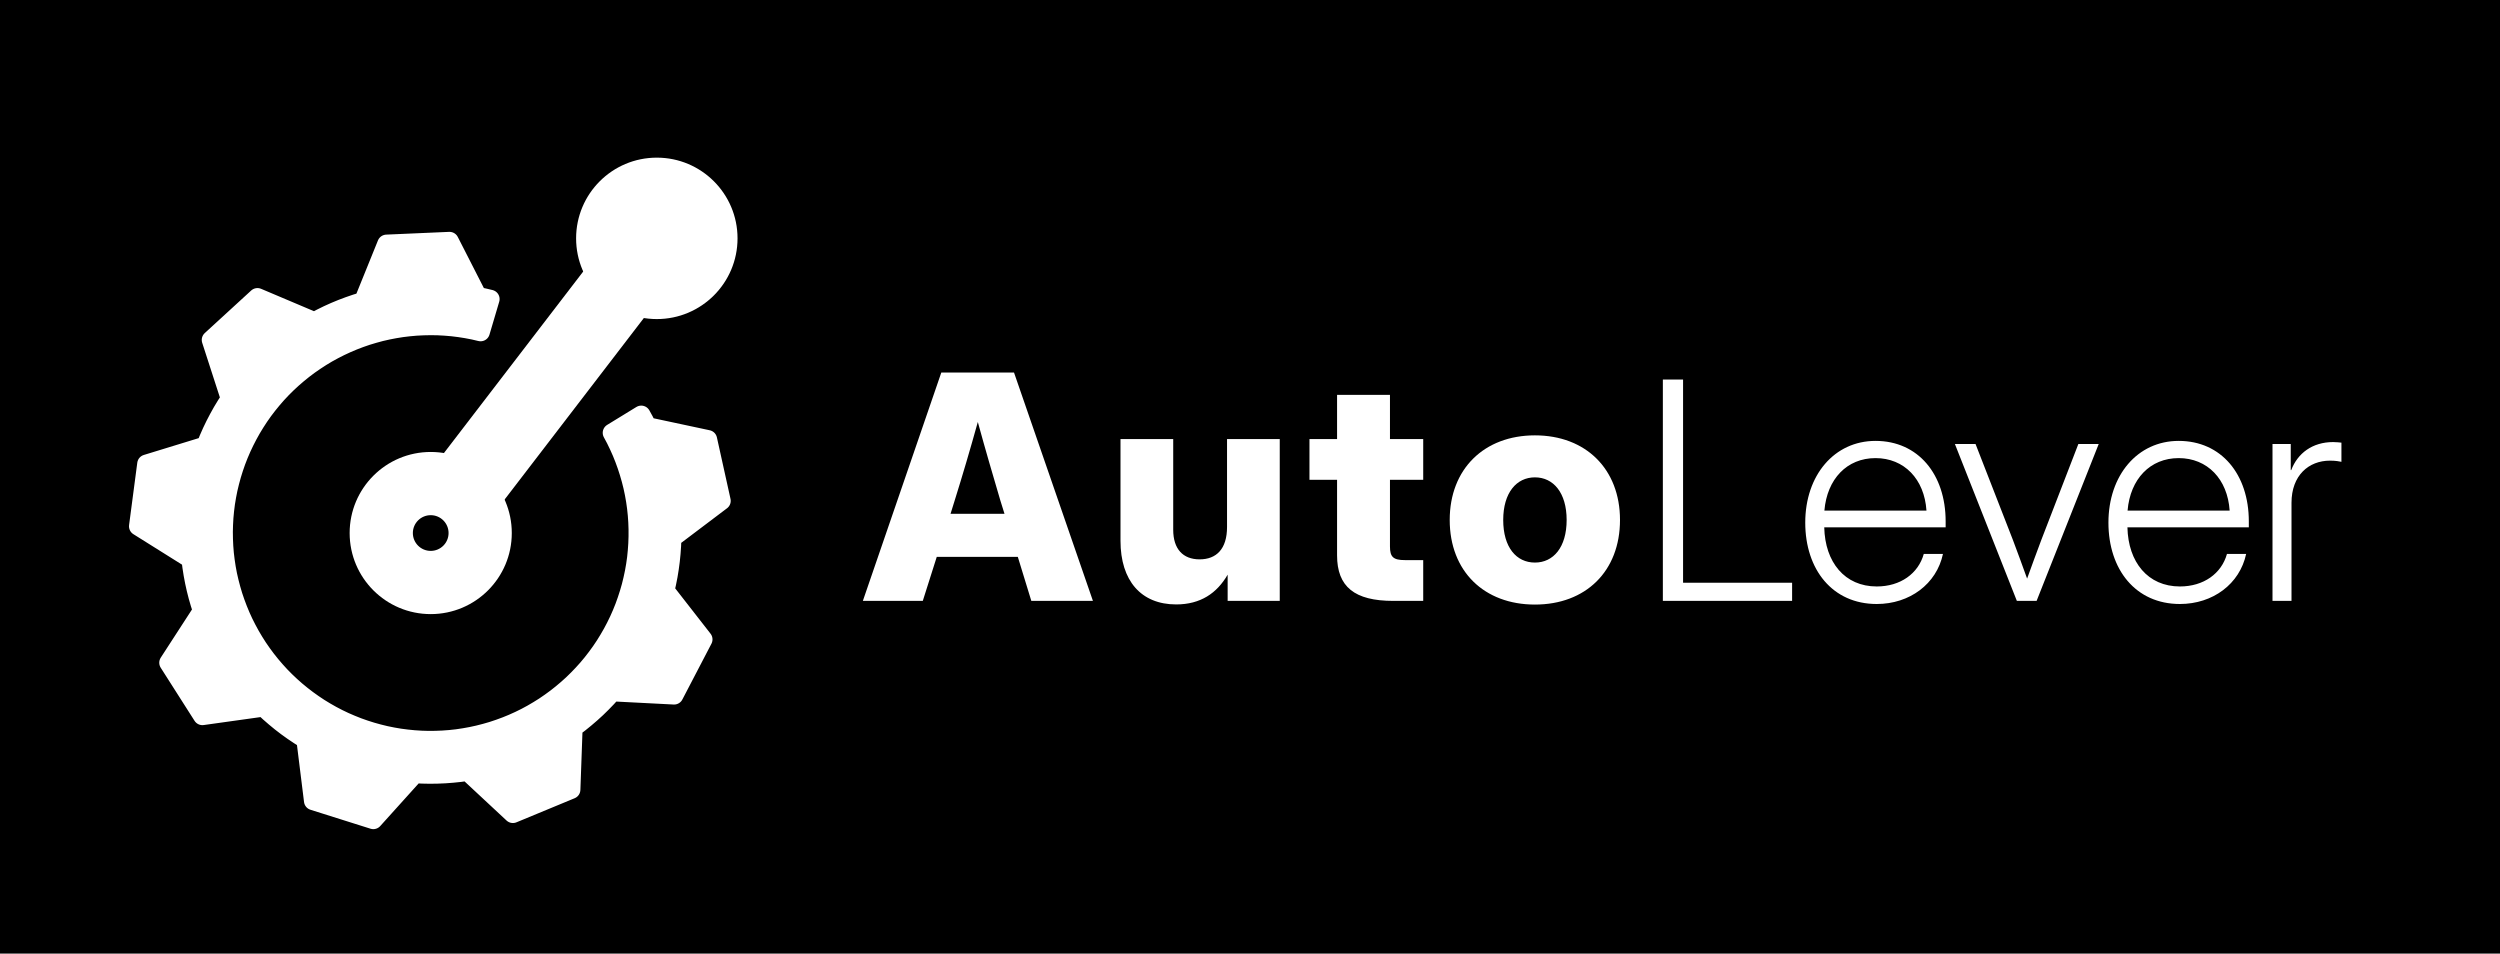
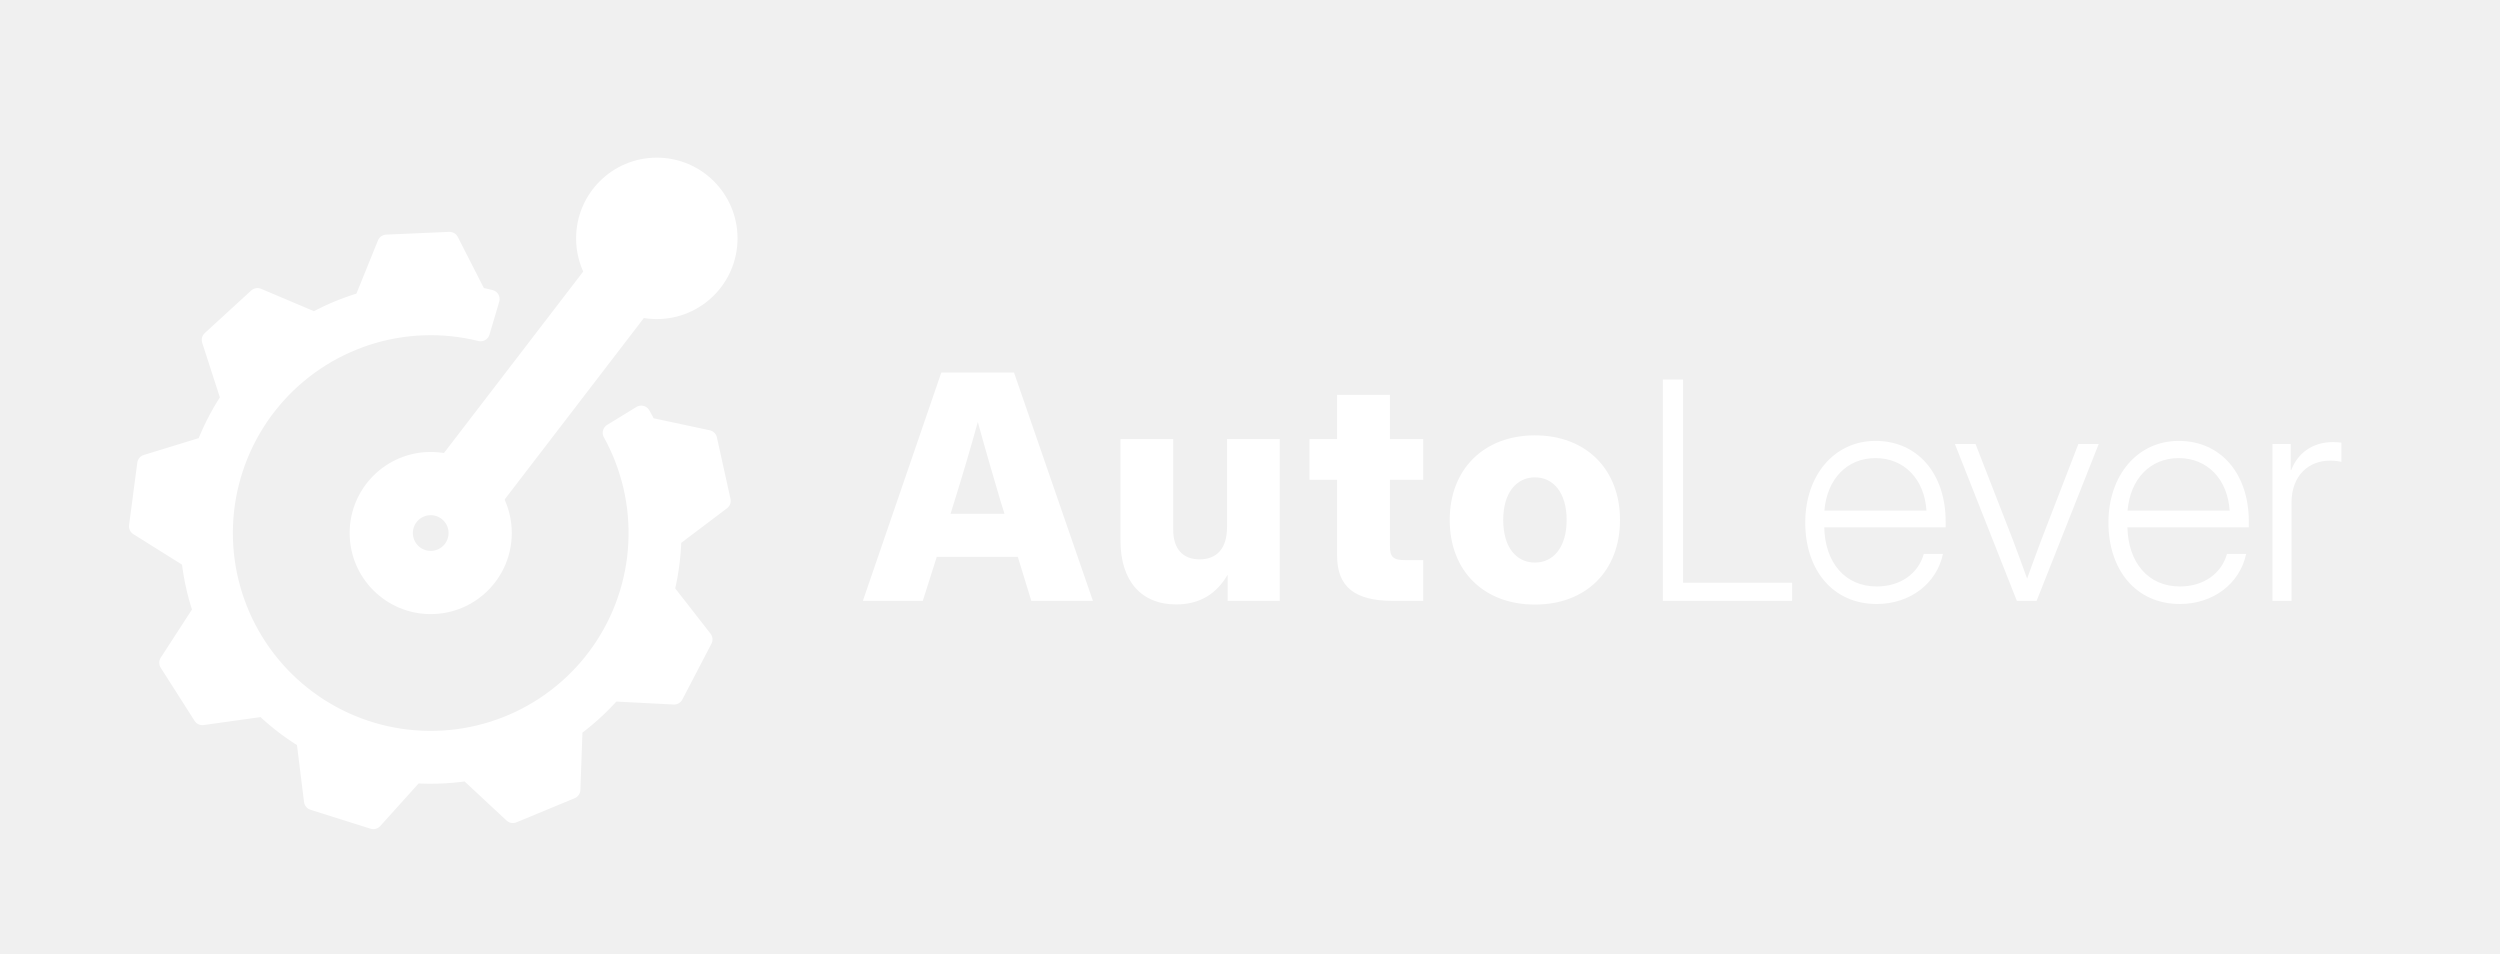
<svg xmlns="http://www.w3.org/2000/svg" viewBox="0 0 700 267" width="700" height="267" role="img" aria-labelledby="t">
-   <rect width="700" height="267" fill="#000" />
  <g transform="translate(-801.40 -489.75)" fill="#fff">
    <g transform="translate(772.98 13.03)">
      <path d="M199.78 597.91L200.73 599.69L201.61 601.51L202.43 603.35L203.18 605.22L203.87 607.12L204.49 609.04L205.05 610.98L205.54 612.93L205.96 614.91L206.31 616.89L206.59 618.89L206.80 620.90L206.94 622.91L207.01 624.92L207.01 626.94L206.94 628.96L206.80 630.97L206.60 632.98L206.32 634.97L205.97 636.96L205.55 638.93L205.07 640.89L204.51 642.83L203.89 644.75L203.21 646.65L202.46 648.52L201.64 650.37L200.76 652.18L199.82 653.96L198.81 655.71L197.75 657.43L196.63 659.10L195.44 660.74L194.21 662.33L192.92 663.88L191.57 665.38L190.17 666.84L188.73 668.25L187.23 669.60L185.69 670.90L184.11 672.15L182.48 673.34L180.82 674.48L179.11 675.55L177.37 676.57L175.59 677.53L173.78 678.42L171.94 679.25L170.08 680.01L168.18 680.71L166.27 681.35L164.33 681.91L162.38 682.41L160.41 682.84L158.42 683.20L156.43 683.50L154.42 683.72L152.41 683.87L150.40 683.95L148.38 683.97L146.36 683.91L144.35 683.78L142.34 683.58L140.34 683.32L138.35 682.98L136.38 682.58L134.42 682.10L132.47 681.56L130.55 680.95L128.65 680.28L126.77 679.53L124.92 678.73L123.10 677.86L121.32 676.93L119.56 675.93L117.84 674.88L116.16 673.76L114.52 672.59L112.92 671.36L111.36 670.08L109.85 668.74L108.39 667.36L106.97 665.92L105.61 664.43L104.30 662.90L103.04 661.32L101.84 659.70L100.69 658.04L99.61 656.34L98.58 654.60L97.62 652.83L96.71 651.03L95.87 649.19L95.10 647.33L94.39 645.44L93.74 643.53L93.17 641.60L92.66 639.65L92.21 637.68L91.84 635.70L91.54 633.70L91.30 631.70L91.14 629.69L91.05 627.68L91.02 625.66L91.07 623.64L91.18 621.63L91.37 619.62L91.62 617.62L91.95 615.63L92.34 613.65L92.81 611.69L93.34 609.74L93.94 607.81L94.60 605.91L95.33 604.03L96.13 602.17L96.99 600.35L97.91 598.56L98.89 596.80L99.94 595.07L101.04 593.38L102.20 591.73L103.42 590.13L104.70 588.56L106.02 587.04L107.40 585.57L108.83 584.15L110.31 582.78L111.84 581.46L113.41 580.19L115.02 578.98L116.68 577.83L118.37 576.73L120.10 575.69L121.87 574.72L123.66 573.81L125.49 572.96L127.35 572.17L129.23 571.45L131.14 570.79L133.07 570.21L135.02 569.68L136.99 569.23L138.97 568.85L140.96 568.53L142.96 568.29L144.97 568.11L146.99 568.01L149.00 567.97L151.02 568.00L153.03 568.11L155.04 568.28L157.05 568.53L159.04 568.84L161.02 569.22L162.98 569.68L165.71 560.46L163.94 560.04L162.15 559.66L154.28 544.24L136.66 545.01L130.16 561.06L128.13 561.68L126.12 562.37L124.13 563.12L122.17 563.93L120.24 564.80L118.33 565.74L116.46 566.73L100.51 559.98L87.51 571.90L92.84 588.37L91.69 590.15L90.59 591.97L89.56 593.82L88.58 595.70L87.66 597.61L86.80 599.55L86.00 601.52L69.44 606.60L67.14 624.08L81.82 633.28L82.08 635.38L82.41 637.48L82.80 639.56L83.26 641.64L83.78 643.69L84.37 645.73L85.03 647.75L75.61 662.28L85.09 677.16L102.23 674.76L103.79 676.21L105.39 677.60L107.03 678.95L108.71 680.24L110.44 681.48L112.20 682.66L114.00 683.79L116.13 700.97L132.95 706.28L144.54 693.42L146.66 693.53L148.79 693.57L150.91 693.54L153.03 693.45L155.14 693.29L157.26 693.07L159.36 692.77L172.03 704.57L188.33 697.82L188.95 680.52L190.64 679.24L192.29 677.90L193.90 676.52L195.47 675.09L196.99 673.60L198.46 672.08L199.88 670.50L217.17 671.39L225.32 655.75L214.67 642.09L215.14 640.02L215.55 637.94L215.89 635.84L216.17 633.74L216.38 631.63L216.53 629.51L216.61 627.39L230.42 616.96L226.61 599.74L209.67 596.12L208.85 594.49L207.97 592.89Z" stroke="#fff" stroke-width="5.2" stroke-linejoin="round" />
      <path d="M159.98 611.69L212.33 543.46" fill="none" stroke="#fff" stroke-width="21.4" stroke-linecap="round" />
      <path fill-rule="evenodd" d="M126.32 625.97a22.7 22.7 0 1 0 45.4 0a22.7 22.7 0 1 0 -45.4 0M144.02 625.97a5 5 0 1 0 10 0a5 5 0 1 0 -10 0" />
      <circle cx="212.33" cy="543.46" r="22.6" />
    </g>
    <path d="M1043 658H1059.78L1063.69 645.68H1086.39L1090.17 658H1107.42L1085.32 594.05H1064.97ZM1067.55 633.62 1068.71 629.89C1070.94 622.76 1073 615.77 1075.19 607.91C1077.34 615.77 1079.4 622.76 1081.5 629.89L1082.66 633.62Z M1130.72 658.99C1137.54 658.99 1142.14 655.85 1145.14 650.66V658H1159.73V612.68H1144.97V637.31C1144.97 643.49 1141.97 646.37 1137.29 646.37C1132.61 646.37 1129.9 643.45 1129.9 638.09V612.68H1115.14V641.18C1115.14 652.33 1120.89 658.99 1130.72 658.99Z M1199.9 612.68H1190.59V600.32H1175.78V612.68H1168.05V624.09H1175.78V645.25C1175.78 654.05 1180.67 658 1191.53 658H1199.9V646.58H1194.79C1191.49 646.58 1190.59 645.68 1190.59 642.76V624.09H1199.9Z M1231.18 659.03C1245.39 659.03 1255 649.72 1255 635.34C1255 621.05 1245.39 611.65 1231.18 611.65C1216.97 611.65 1207.32 621.05 1207.32 635.34C1207.32 649.72 1216.97 659.03 1231.18 659.03ZM1231.18 647.27C1225.99 647.27 1222.3 643.02 1222.3 635.34C1222.3 627.7 1226.03 623.41 1231.18 623.41C1236.33 623.41 1240.06 627.7 1240.06 635.34C1240.06 643.02 1236.33 647.27 1231.18 647.27Z" />
    <path d="M1267 658H1303.19V652.92H1272.66V596.01H1267Z M1326.88 658.87C1336.11 658.87 1343.64 653.26 1345.43 644.85H1340.06C1338.52 650.35 1333.53 653.96 1326.88 653.96C1317.93 653.96 1312.4 647.18 1312.19 637.41H1346.18V635.74C1346.18 622.56 1338.48 613.2 1326.54 613.2C1315.02 613.2 1306.87 622.81 1306.87 636.08C1306.87 649.26 1314.52 658.87 1326.88 658.87ZM1312.23 632.71C1312.98 623.85 1318.56 618.02 1326.54 618.02C1334.57 618.02 1340.23 623.89 1340.81 632.71Z M1366.12 658H1371.65L1389.04 614.07H1383.34L1372.98 640.9C1371.61 644.52 1370.28 648.18 1368.99 651.76C1367.7 648.18 1366.37 644.52 1365 640.9L1354.55 614.07H1348.77Z M1411.77 658.87C1421 658.87 1428.53 653.26 1430.32 644.85H1424.95C1423.42 650.35 1418.42 653.96 1411.77 653.96C1402.82 653.96 1397.29 647.18 1397.08 637.41H1431.07V635.74C1431.07 622.56 1423.37 613.2 1411.43 613.2C1399.91 613.2 1391.76 622.81 1391.76 636.08C1391.76 649.26 1399.41 658.87 1411.77 658.87ZM1397.12 632.71C1397.87 623.85 1403.45 618.02 1411.43 618.02C1419.46 618.02 1425.12 623.89 1425.7 632.71Z M1437.7 658H1443.02V630.54C1443.02 622.89 1447.81 618.73 1453.8 618.73C1455.34 618.73 1456.5 618.94 1457 619.06V613.69C1456.46 613.65 1455.71 613.53 1454.67 613.53C1448.89 613.53 1444.73 616.65 1442.94 621.39H1442.81V614.07H1437.7Z" />
  </g>
</svg>
